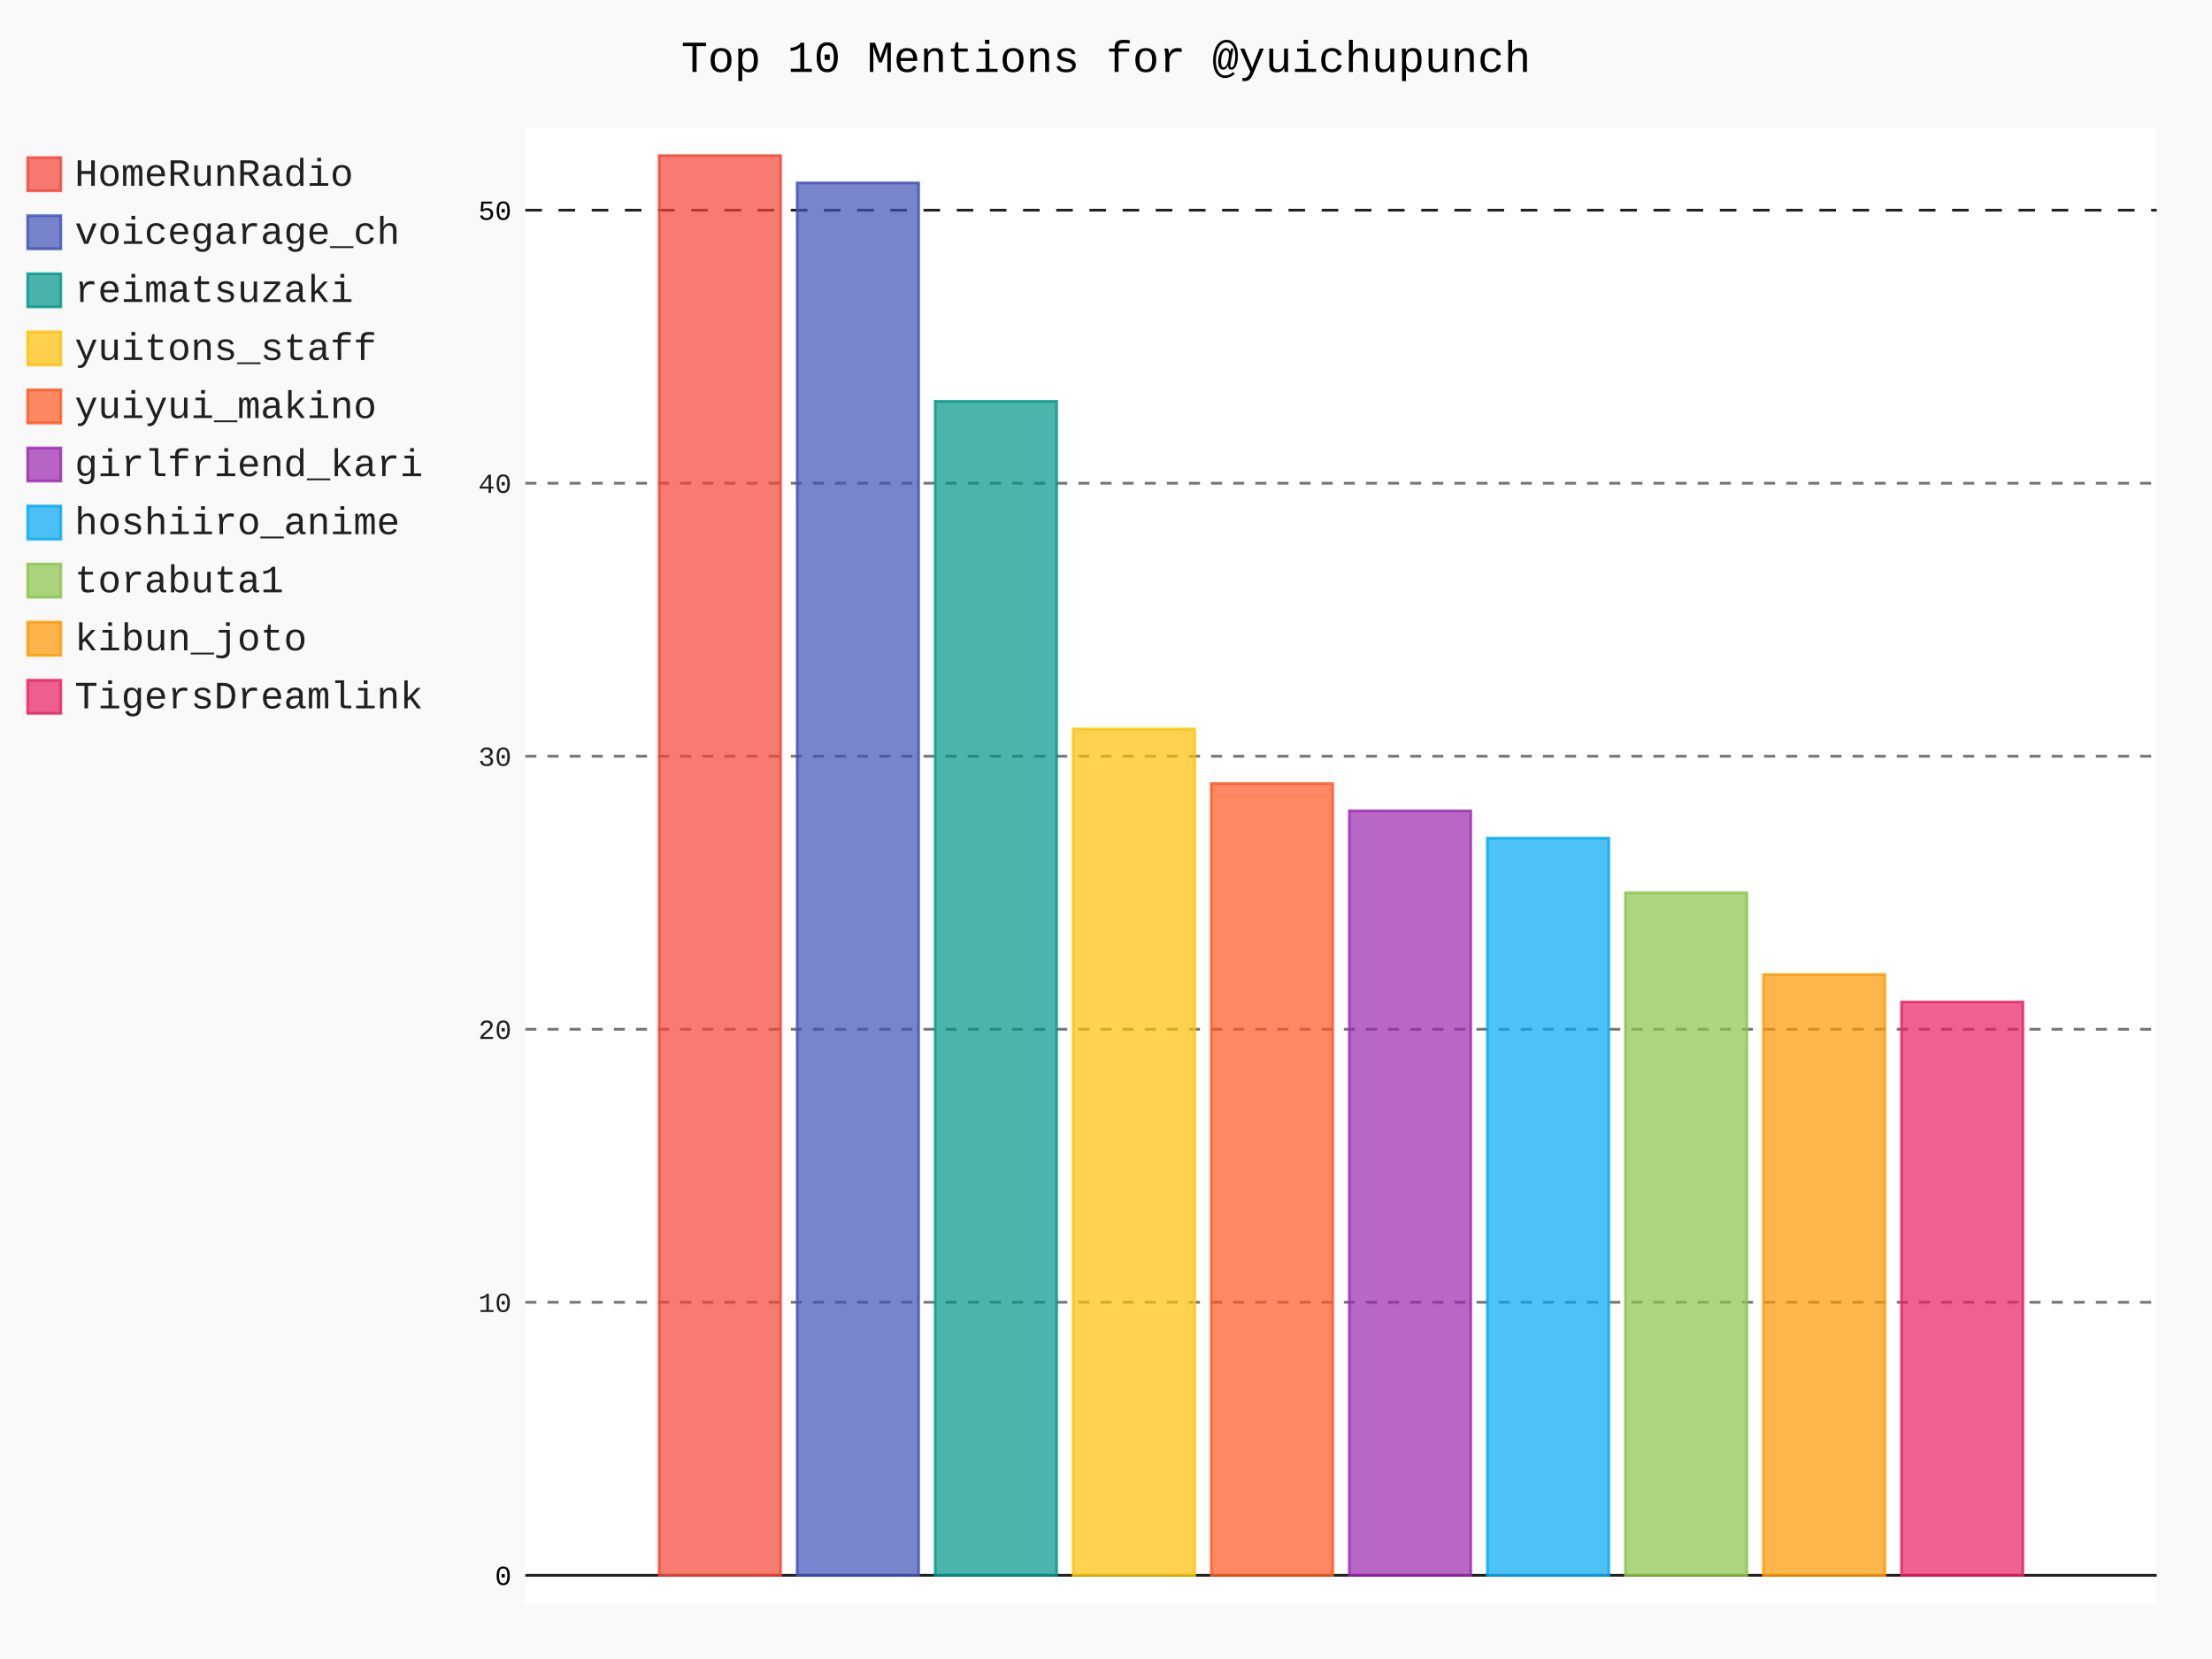
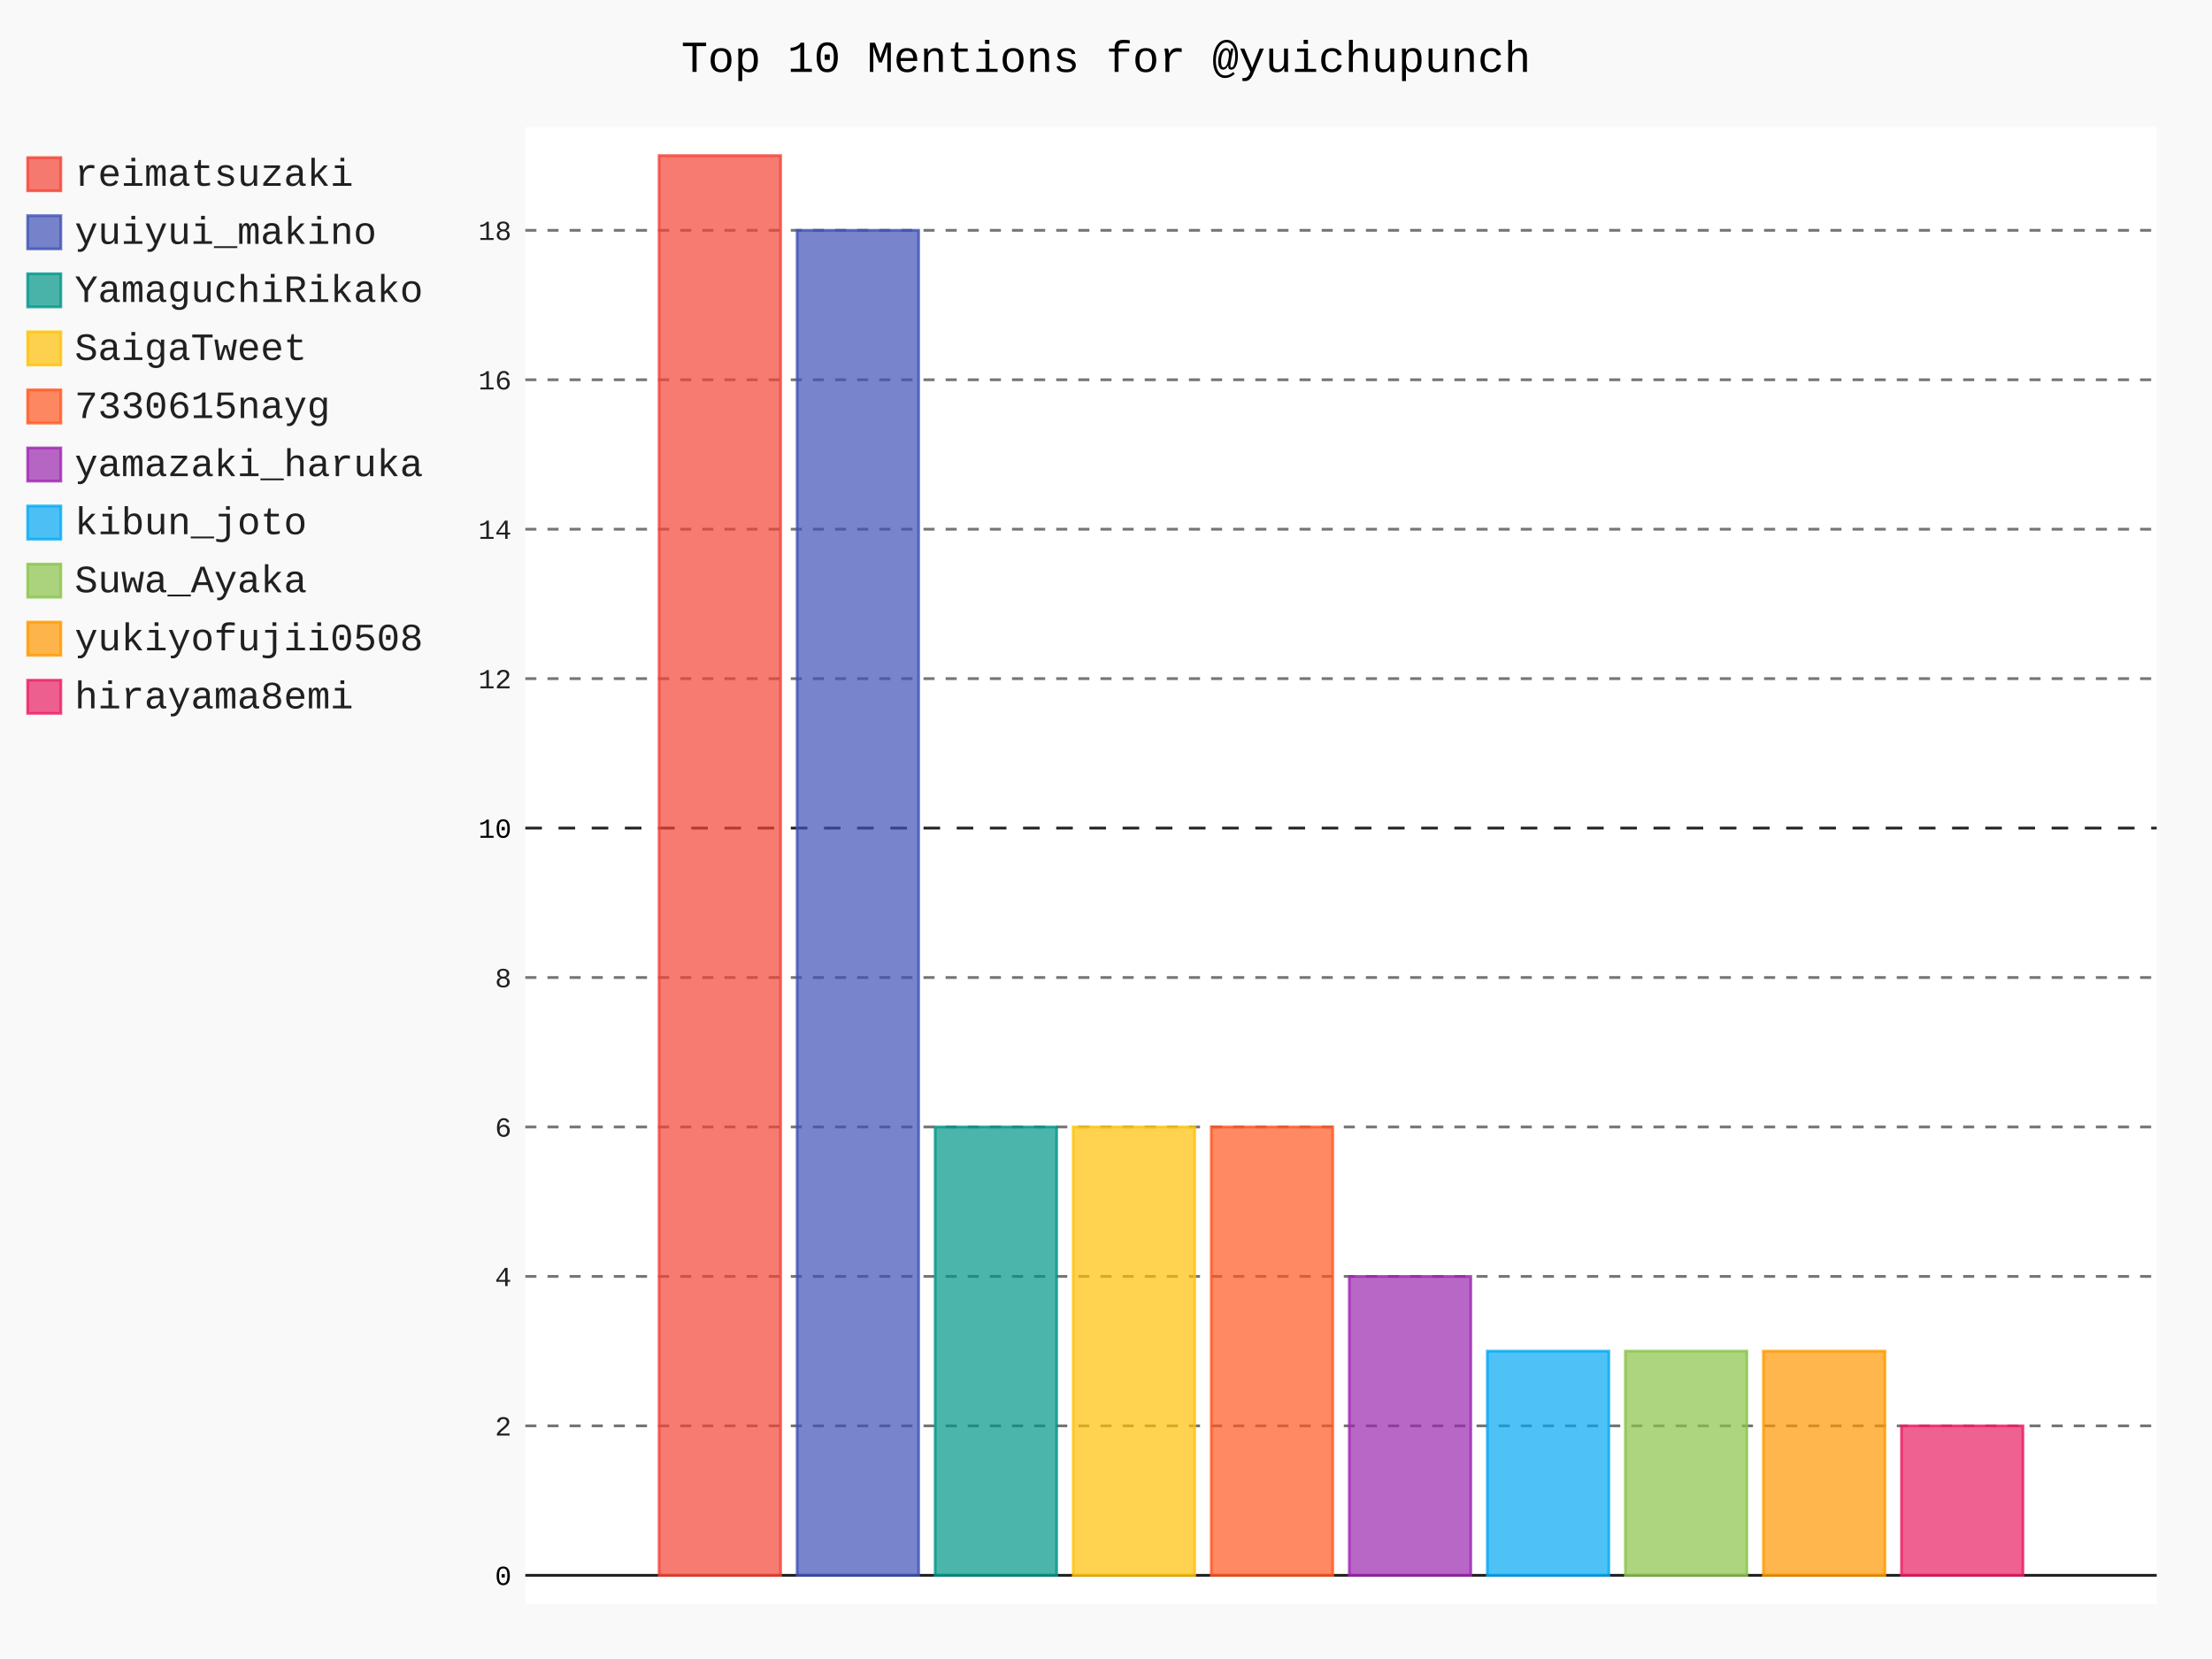
- <svg xmlns="http://www.w3.org/2000/svg" id="chart-26ad7cea-acc8-49a3-824b-adf9a7015bfc" class="pygal-chart" viewBox="0 0 800 600">
+ <svg xmlns="http://www.w3.org/2000/svg" id="chart-77d36ee0-3f58-48f7-8529-d57fa33c5d36" class="pygal-chart" viewBox="0 0 800 600">
  <defs>
-     <style type="text/css">#chart-26ad7cea-acc8-49a3-824b-adf9a7015bfc{-webkit-user-select:none;-webkit-font-smoothing:antialiased;font-family:Consolas,"Liberation Mono",Menlo,Courier,monospace}#chart-26ad7cea-acc8-49a3-824b-adf9a7015bfc .title{font-family:Consolas,"Liberation Mono",Menlo,Courier,monospace;font-size:16px}#chart-26ad7cea-acc8-49a3-824b-adf9a7015bfc .legends .legend text{font-family:Consolas,"Liberation Mono",Menlo,Courier,monospace;font-size:14px}#chart-26ad7cea-acc8-49a3-824b-adf9a7015bfc .axis text{font-family:Consolas,"Liberation Mono",Menlo,Courier,monospace;font-size:10px}#chart-26ad7cea-acc8-49a3-824b-adf9a7015bfc .axis text.major{font-family:Consolas,"Liberation Mono",Menlo,Courier,monospace;font-size:10px}#chart-26ad7cea-acc8-49a3-824b-adf9a7015bfc .text-overlay text.value{font-family:Consolas,"Liberation Mono",Menlo,Courier,monospace;font-size:16px}#chart-26ad7cea-acc8-49a3-824b-adf9a7015bfc .text-overlay text.label{font-family:Consolas,"Liberation Mono",Menlo,Courier,monospace;font-size:10px}#chart-26ad7cea-acc8-49a3-824b-adf9a7015bfc .tooltip{font-family:Consolas,"Liberation Mono",Menlo,Courier,monospace;font-size:14px}#chart-26ad7cea-acc8-49a3-824b-adf9a7015bfc text.no_data{font-family:Consolas,"Liberation Mono",Menlo,Courier,monospace;font-size:64px}
- #chart-26ad7cea-acc8-49a3-824b-adf9a7015bfc{background-color:rgba(249,249,249,1)}#chart-26ad7cea-acc8-49a3-824b-adf9a7015bfc path,#chart-26ad7cea-acc8-49a3-824b-adf9a7015bfc line,#chart-26ad7cea-acc8-49a3-824b-adf9a7015bfc rect,#chart-26ad7cea-acc8-49a3-824b-adf9a7015bfc circle{-webkit-transition:150ms;-moz-transition:150ms;transition:150ms}#chart-26ad7cea-acc8-49a3-824b-adf9a7015bfc .graph &gt; .background{fill:rgba(249,249,249,1)}#chart-26ad7cea-acc8-49a3-824b-adf9a7015bfc .plot &gt; .background{fill:rgba(255,255,255,1)}#chart-26ad7cea-acc8-49a3-824b-adf9a7015bfc .graph{fill:rgba(0,0,0,.87)}#chart-26ad7cea-acc8-49a3-824b-adf9a7015bfc text.no_data{fill:rgba(0,0,0,1)}#chart-26ad7cea-acc8-49a3-824b-adf9a7015bfc .title{fill:rgba(0,0,0,1)}#chart-26ad7cea-acc8-49a3-824b-adf9a7015bfc .legends .legend text{fill:rgba(0,0,0,.87)}#chart-26ad7cea-acc8-49a3-824b-adf9a7015bfc .legends .legend:hover text{fill:rgba(0,0,0,1)}#chart-26ad7cea-acc8-49a3-824b-adf9a7015bfc .axis .line{stroke:rgba(0,0,0,1)}#chart-26ad7cea-acc8-49a3-824b-adf9a7015bfc .axis .guide.line{stroke:rgba(0,0,0,.54)}#chart-26ad7cea-acc8-49a3-824b-adf9a7015bfc .axis .major.line{stroke:rgba(0,0,0,.87)}#chart-26ad7cea-acc8-49a3-824b-adf9a7015bfc .axis text.major{fill:rgba(0,0,0,1)}#chart-26ad7cea-acc8-49a3-824b-adf9a7015bfc .axis.y .guides:hover .guide.line,#chart-26ad7cea-acc8-49a3-824b-adf9a7015bfc .line-graph .axis.x .guides:hover .guide.line,#chart-26ad7cea-acc8-49a3-824b-adf9a7015bfc .stackedline-graph .axis.x .guides:hover .guide.line,#chart-26ad7cea-acc8-49a3-824b-adf9a7015bfc .xy-graph .axis.x .guides:hover .guide.line{stroke:rgba(0,0,0,1)}#chart-26ad7cea-acc8-49a3-824b-adf9a7015bfc .axis .guides:hover text{fill:rgba(0,0,0,1)}#chart-26ad7cea-acc8-49a3-824b-adf9a7015bfc .reactive{fill-opacity:.7;stroke-opacity:.8}#chart-26ad7cea-acc8-49a3-824b-adf9a7015bfc .ci{stroke:rgba(0,0,0,.87)}#chart-26ad7cea-acc8-49a3-824b-adf9a7015bfc .reactive.active,#chart-26ad7cea-acc8-49a3-824b-adf9a7015bfc .active .reactive{fill-opacity:.8;stroke-opacity:.9;stroke-width:4}#chart-26ad7cea-acc8-49a3-824b-adf9a7015bfc .ci .reactive.active{stroke-width:1.5}#chart-26ad7cea-acc8-49a3-824b-adf9a7015bfc .series text{fill:rgba(0,0,0,1)}#chart-26ad7cea-acc8-49a3-824b-adf9a7015bfc .tooltip rect{fill:rgba(255,255,255,1);stroke:rgba(0,0,0,1);-webkit-transition:opacity 150ms;-moz-transition:opacity 150ms;transition:opacity 150ms}#chart-26ad7cea-acc8-49a3-824b-adf9a7015bfc .tooltip .label{fill:rgba(0,0,0,.87)}#chart-26ad7cea-acc8-49a3-824b-adf9a7015bfc .tooltip .label{fill:rgba(0,0,0,.87)}#chart-26ad7cea-acc8-49a3-824b-adf9a7015bfc .tooltip .legend{font-size:.8em;fill:rgba(0,0,0,.54)}#chart-26ad7cea-acc8-49a3-824b-adf9a7015bfc .tooltip .x_label{font-size:.6em;fill:rgba(0,0,0,1)}#chart-26ad7cea-acc8-49a3-824b-adf9a7015bfc .tooltip .xlink{font-size:.5em;text-decoration:underline}#chart-26ad7cea-acc8-49a3-824b-adf9a7015bfc .tooltip .value{font-size:1.5em}#chart-26ad7cea-acc8-49a3-824b-adf9a7015bfc .bound{font-size:.5em}#chart-26ad7cea-acc8-49a3-824b-adf9a7015bfc .max-value{font-size:.75em;fill:rgba(0,0,0,.54)}#chart-26ad7cea-acc8-49a3-824b-adf9a7015bfc .map-element{fill:rgba(255,255,255,1);stroke:rgba(0,0,0,.54) !important}#chart-26ad7cea-acc8-49a3-824b-adf9a7015bfc .map-element .reactive{fill-opacity:inherit;stroke-opacity:inherit}#chart-26ad7cea-acc8-49a3-824b-adf9a7015bfc .color-0,#chart-26ad7cea-acc8-49a3-824b-adf9a7015bfc .color-0 a:visited{stroke:#F44336;fill:#F44336}#chart-26ad7cea-acc8-49a3-824b-adf9a7015bfc .color-1,#chart-26ad7cea-acc8-49a3-824b-adf9a7015bfc .color-1 a:visited{stroke:#3F51B5;fill:#3F51B5}#chart-26ad7cea-acc8-49a3-824b-adf9a7015bfc .color-2,#chart-26ad7cea-acc8-49a3-824b-adf9a7015bfc .color-2 a:visited{stroke:#009688;fill:#009688}#chart-26ad7cea-acc8-49a3-824b-adf9a7015bfc .color-3,#chart-26ad7cea-acc8-49a3-824b-adf9a7015bfc .color-3 a:visited{stroke:#FFC107;fill:#FFC107}#chart-26ad7cea-acc8-49a3-824b-adf9a7015bfc .color-4,#chart-26ad7cea-acc8-49a3-824b-adf9a7015bfc .color-4 a:visited{stroke:#FF5722;fill:#FF5722}#chart-26ad7cea-acc8-49a3-824b-adf9a7015bfc .color-5,#chart-26ad7cea-acc8-49a3-824b-adf9a7015bfc .color-5 a:visited{stroke:#9C27B0;fill:#9C27B0}#chart-26ad7cea-acc8-49a3-824b-adf9a7015bfc .color-6,#chart-26ad7cea-acc8-49a3-824b-adf9a7015bfc .color-6 a:visited{stroke:#03A9F4;fill:#03A9F4}#chart-26ad7cea-acc8-49a3-824b-adf9a7015bfc .color-7,#chart-26ad7cea-acc8-49a3-824b-adf9a7015bfc .color-7 a:visited{stroke:#8BC34A;fill:#8BC34A}#chart-26ad7cea-acc8-49a3-824b-adf9a7015bfc .color-8,#chart-26ad7cea-acc8-49a3-824b-adf9a7015bfc .color-8 a:visited{stroke:#FF9800;fill:#FF9800}#chart-26ad7cea-acc8-49a3-824b-adf9a7015bfc .color-9,#chart-26ad7cea-acc8-49a3-824b-adf9a7015bfc .color-9 a:visited{stroke:#E91E63;fill:#E91E63}#chart-26ad7cea-acc8-49a3-824b-adf9a7015bfc .text-overlay .color-0 text{fill:black}#chart-26ad7cea-acc8-49a3-824b-adf9a7015bfc .text-overlay .color-1 text{fill:black}#chart-26ad7cea-acc8-49a3-824b-adf9a7015bfc .text-overlay .color-2 text{fill:black}#chart-26ad7cea-acc8-49a3-824b-adf9a7015bfc .text-overlay .color-3 text{fill:black}#chart-26ad7cea-acc8-49a3-824b-adf9a7015bfc .text-overlay .color-4 text{fill:black}#chart-26ad7cea-acc8-49a3-824b-adf9a7015bfc .text-overlay .color-5 text{fill:black}#chart-26ad7cea-acc8-49a3-824b-adf9a7015bfc .text-overlay .color-6 text{fill:black}#chart-26ad7cea-acc8-49a3-824b-adf9a7015bfc .text-overlay .color-7 text{fill:black}#chart-26ad7cea-acc8-49a3-824b-adf9a7015bfc .text-overlay .color-8 text{fill:black}#chart-26ad7cea-acc8-49a3-824b-adf9a7015bfc .text-overlay .color-9 text{fill:black}
- #chart-26ad7cea-acc8-49a3-824b-adf9a7015bfc text.no_data{text-anchor:middle}#chart-26ad7cea-acc8-49a3-824b-adf9a7015bfc .guide.line{fill:none}#chart-26ad7cea-acc8-49a3-824b-adf9a7015bfc .centered{text-anchor:middle}#chart-26ad7cea-acc8-49a3-824b-adf9a7015bfc .title{text-anchor:middle}#chart-26ad7cea-acc8-49a3-824b-adf9a7015bfc .legends .legend text{fill-opacity:1}#chart-26ad7cea-acc8-49a3-824b-adf9a7015bfc .axis.x text{text-anchor:middle}#chart-26ad7cea-acc8-49a3-824b-adf9a7015bfc .axis.x:not(.web) text[transform]{text-anchor:start}#chart-26ad7cea-acc8-49a3-824b-adf9a7015bfc .axis.x:not(.web) text[transform].backwards{text-anchor:end}#chart-26ad7cea-acc8-49a3-824b-adf9a7015bfc .axis.y text{text-anchor:end}#chart-26ad7cea-acc8-49a3-824b-adf9a7015bfc .axis.y text[transform].backwards{text-anchor:start}#chart-26ad7cea-acc8-49a3-824b-adf9a7015bfc .axis.y2 text{text-anchor:start}#chart-26ad7cea-acc8-49a3-824b-adf9a7015bfc .axis.y2 text[transform].backwards{text-anchor:end}#chart-26ad7cea-acc8-49a3-824b-adf9a7015bfc .axis .guide.line{stroke-dasharray:4,4}#chart-26ad7cea-acc8-49a3-824b-adf9a7015bfc .axis .major.guide.line{stroke-dasharray:6,6}#chart-26ad7cea-acc8-49a3-824b-adf9a7015bfc .horizontal .axis.y .guide.line,#chart-26ad7cea-acc8-49a3-824b-adf9a7015bfc .horizontal .axis.y2 .guide.line,#chart-26ad7cea-acc8-49a3-824b-adf9a7015bfc .vertical .axis.x .guide.line{opacity:0}#chart-26ad7cea-acc8-49a3-824b-adf9a7015bfc .horizontal .axis.always_show .guide.line,#chart-26ad7cea-acc8-49a3-824b-adf9a7015bfc .vertical .axis.always_show .guide.line{opacity:1 !important}#chart-26ad7cea-acc8-49a3-824b-adf9a7015bfc .axis.y .guides:hover .guide.line,#chart-26ad7cea-acc8-49a3-824b-adf9a7015bfc .axis.y2 .guides:hover .guide.line,#chart-26ad7cea-acc8-49a3-824b-adf9a7015bfc .axis.x .guides:hover .guide.line{opacity:1}#chart-26ad7cea-acc8-49a3-824b-adf9a7015bfc .axis .guides:hover text{opacity:1}#chart-26ad7cea-acc8-49a3-824b-adf9a7015bfc .nofill{fill:none}#chart-26ad7cea-acc8-49a3-824b-adf9a7015bfc .subtle-fill{fill-opacity:.2}#chart-26ad7cea-acc8-49a3-824b-adf9a7015bfc .dot{stroke-width:1px;fill-opacity:1}#chart-26ad7cea-acc8-49a3-824b-adf9a7015bfc .dot.active{stroke-width:5px}#chart-26ad7cea-acc8-49a3-824b-adf9a7015bfc .dot.negative{fill:transparent}#chart-26ad7cea-acc8-49a3-824b-adf9a7015bfc text,#chart-26ad7cea-acc8-49a3-824b-adf9a7015bfc tspan{stroke:none !important}#chart-26ad7cea-acc8-49a3-824b-adf9a7015bfc .series text.active{opacity:1}#chart-26ad7cea-acc8-49a3-824b-adf9a7015bfc .tooltip rect{fill-opacity:.95;stroke-width:.5}#chart-26ad7cea-acc8-49a3-824b-adf9a7015bfc .tooltip text{fill-opacity:1}#chart-26ad7cea-acc8-49a3-824b-adf9a7015bfc .showable{visibility:hidden}#chart-26ad7cea-acc8-49a3-824b-adf9a7015bfc .showable.shown{visibility:visible}#chart-26ad7cea-acc8-49a3-824b-adf9a7015bfc .gauge-background{fill:rgba(229,229,229,1);stroke:none}#chart-26ad7cea-acc8-49a3-824b-adf9a7015bfc .bg-lines{stroke:rgba(249,249,249,1);stroke-width:2px}</style>
+     <style type="text/css">#chart-77d36ee0-3f58-48f7-8529-d57fa33c5d36{-webkit-user-select:none;-webkit-font-smoothing:antialiased;font-family:Consolas,"Liberation Mono",Menlo,Courier,monospace}#chart-77d36ee0-3f58-48f7-8529-d57fa33c5d36 .title{font-family:Consolas,"Liberation Mono",Menlo,Courier,monospace;font-size:16px}#chart-77d36ee0-3f58-48f7-8529-d57fa33c5d36 .legends .legend text{font-family:Consolas,"Liberation Mono",Menlo,Courier,monospace;font-size:14px}#chart-77d36ee0-3f58-48f7-8529-d57fa33c5d36 .axis text{font-family:Consolas,"Liberation Mono",Menlo,Courier,monospace;font-size:10px}#chart-77d36ee0-3f58-48f7-8529-d57fa33c5d36 .axis text.major{font-family:Consolas,"Liberation Mono",Menlo,Courier,monospace;font-size:10px}#chart-77d36ee0-3f58-48f7-8529-d57fa33c5d36 .text-overlay text.value{font-family:Consolas,"Liberation Mono",Menlo,Courier,monospace;font-size:16px}#chart-77d36ee0-3f58-48f7-8529-d57fa33c5d36 .text-overlay text.label{font-family:Consolas,"Liberation Mono",Menlo,Courier,monospace;font-size:10px}#chart-77d36ee0-3f58-48f7-8529-d57fa33c5d36 .tooltip{font-family:Consolas,"Liberation Mono",Menlo,Courier,monospace;font-size:14px}#chart-77d36ee0-3f58-48f7-8529-d57fa33c5d36 text.no_data{font-family:Consolas,"Liberation Mono",Menlo,Courier,monospace;font-size:64px}
+ #chart-77d36ee0-3f58-48f7-8529-d57fa33c5d36{background-color:rgba(249,249,249,1)}#chart-77d36ee0-3f58-48f7-8529-d57fa33c5d36 path,#chart-77d36ee0-3f58-48f7-8529-d57fa33c5d36 line,#chart-77d36ee0-3f58-48f7-8529-d57fa33c5d36 rect,#chart-77d36ee0-3f58-48f7-8529-d57fa33c5d36 circle{-webkit-transition:150ms;-moz-transition:150ms;transition:150ms}#chart-77d36ee0-3f58-48f7-8529-d57fa33c5d36 .graph &gt; .background{fill:rgba(249,249,249,1)}#chart-77d36ee0-3f58-48f7-8529-d57fa33c5d36 .plot &gt; .background{fill:rgba(255,255,255,1)}#chart-77d36ee0-3f58-48f7-8529-d57fa33c5d36 .graph{fill:rgba(0,0,0,.87)}#chart-77d36ee0-3f58-48f7-8529-d57fa33c5d36 text.no_data{fill:rgba(0,0,0,1)}#chart-77d36ee0-3f58-48f7-8529-d57fa33c5d36 .title{fill:rgba(0,0,0,1)}#chart-77d36ee0-3f58-48f7-8529-d57fa33c5d36 .legends .legend text{fill:rgba(0,0,0,.87)}#chart-77d36ee0-3f58-48f7-8529-d57fa33c5d36 .legends .legend:hover text{fill:rgba(0,0,0,1)}#chart-77d36ee0-3f58-48f7-8529-d57fa33c5d36 .axis .line{stroke:rgba(0,0,0,1)}#chart-77d36ee0-3f58-48f7-8529-d57fa33c5d36 .axis .guide.line{stroke:rgba(0,0,0,.54)}#chart-77d36ee0-3f58-48f7-8529-d57fa33c5d36 .axis .major.line{stroke:rgba(0,0,0,.87)}#chart-77d36ee0-3f58-48f7-8529-d57fa33c5d36 .axis text.major{fill:rgba(0,0,0,1)}#chart-77d36ee0-3f58-48f7-8529-d57fa33c5d36 .axis.y .guides:hover .guide.line,#chart-77d36ee0-3f58-48f7-8529-d57fa33c5d36 .line-graph .axis.x .guides:hover .guide.line,#chart-77d36ee0-3f58-48f7-8529-d57fa33c5d36 .stackedline-graph .axis.x .guides:hover .guide.line,#chart-77d36ee0-3f58-48f7-8529-d57fa33c5d36 .xy-graph .axis.x .guides:hover .guide.line{stroke:rgba(0,0,0,1)}#chart-77d36ee0-3f58-48f7-8529-d57fa33c5d36 .axis .guides:hover text{fill:rgba(0,0,0,1)}#chart-77d36ee0-3f58-48f7-8529-d57fa33c5d36 .reactive{fill-opacity:.7;stroke-opacity:.8}#chart-77d36ee0-3f58-48f7-8529-d57fa33c5d36 .ci{stroke:rgba(0,0,0,.87)}#chart-77d36ee0-3f58-48f7-8529-d57fa33c5d36 .reactive.active,#chart-77d36ee0-3f58-48f7-8529-d57fa33c5d36 .active .reactive{fill-opacity:.8;stroke-opacity:.9;stroke-width:4}#chart-77d36ee0-3f58-48f7-8529-d57fa33c5d36 .ci .reactive.active{stroke-width:1.5}#chart-77d36ee0-3f58-48f7-8529-d57fa33c5d36 .series text{fill:rgba(0,0,0,1)}#chart-77d36ee0-3f58-48f7-8529-d57fa33c5d36 .tooltip rect{fill:rgba(255,255,255,1);stroke:rgba(0,0,0,1);-webkit-transition:opacity 150ms;-moz-transition:opacity 150ms;transition:opacity 150ms}#chart-77d36ee0-3f58-48f7-8529-d57fa33c5d36 .tooltip .label{fill:rgba(0,0,0,.87)}#chart-77d36ee0-3f58-48f7-8529-d57fa33c5d36 .tooltip .label{fill:rgba(0,0,0,.87)}#chart-77d36ee0-3f58-48f7-8529-d57fa33c5d36 .tooltip .legend{font-size:.8em;fill:rgba(0,0,0,.54)}#chart-77d36ee0-3f58-48f7-8529-d57fa33c5d36 .tooltip .x_label{font-size:.6em;fill:rgba(0,0,0,1)}#chart-77d36ee0-3f58-48f7-8529-d57fa33c5d36 .tooltip .xlink{font-size:.5em;text-decoration:underline}#chart-77d36ee0-3f58-48f7-8529-d57fa33c5d36 .tooltip .value{font-size:1.5em}#chart-77d36ee0-3f58-48f7-8529-d57fa33c5d36 .bound{font-size:.5em}#chart-77d36ee0-3f58-48f7-8529-d57fa33c5d36 .max-value{font-size:.75em;fill:rgba(0,0,0,.54)}#chart-77d36ee0-3f58-48f7-8529-d57fa33c5d36 .map-element{fill:rgba(255,255,255,1);stroke:rgba(0,0,0,.54) !important}#chart-77d36ee0-3f58-48f7-8529-d57fa33c5d36 .map-element .reactive{fill-opacity:inherit;stroke-opacity:inherit}#chart-77d36ee0-3f58-48f7-8529-d57fa33c5d36 .color-0,#chart-77d36ee0-3f58-48f7-8529-d57fa33c5d36 .color-0 a:visited{stroke:#F44336;fill:#F44336}#chart-77d36ee0-3f58-48f7-8529-d57fa33c5d36 .color-1,#chart-77d36ee0-3f58-48f7-8529-d57fa33c5d36 .color-1 a:visited{stroke:#3F51B5;fill:#3F51B5}#chart-77d36ee0-3f58-48f7-8529-d57fa33c5d36 .color-2,#chart-77d36ee0-3f58-48f7-8529-d57fa33c5d36 .color-2 a:visited{stroke:#009688;fill:#009688}#chart-77d36ee0-3f58-48f7-8529-d57fa33c5d36 .color-3,#chart-77d36ee0-3f58-48f7-8529-d57fa33c5d36 .color-3 a:visited{stroke:#FFC107;fill:#FFC107}#chart-77d36ee0-3f58-48f7-8529-d57fa33c5d36 .color-4,#chart-77d36ee0-3f58-48f7-8529-d57fa33c5d36 .color-4 a:visited{stroke:#FF5722;fill:#FF5722}#chart-77d36ee0-3f58-48f7-8529-d57fa33c5d36 .color-5,#chart-77d36ee0-3f58-48f7-8529-d57fa33c5d36 .color-5 a:visited{stroke:#9C27B0;fill:#9C27B0}#chart-77d36ee0-3f58-48f7-8529-d57fa33c5d36 .color-6,#chart-77d36ee0-3f58-48f7-8529-d57fa33c5d36 .color-6 a:visited{stroke:#03A9F4;fill:#03A9F4}#chart-77d36ee0-3f58-48f7-8529-d57fa33c5d36 .color-7,#chart-77d36ee0-3f58-48f7-8529-d57fa33c5d36 .color-7 a:visited{stroke:#8BC34A;fill:#8BC34A}#chart-77d36ee0-3f58-48f7-8529-d57fa33c5d36 .color-8,#chart-77d36ee0-3f58-48f7-8529-d57fa33c5d36 .color-8 a:visited{stroke:#FF9800;fill:#FF9800}#chart-77d36ee0-3f58-48f7-8529-d57fa33c5d36 .color-9,#chart-77d36ee0-3f58-48f7-8529-d57fa33c5d36 .color-9 a:visited{stroke:#E91E63;fill:#E91E63}#chart-77d36ee0-3f58-48f7-8529-d57fa33c5d36 .text-overlay .color-0 text{fill:black}#chart-77d36ee0-3f58-48f7-8529-d57fa33c5d36 .text-overlay .color-1 text{fill:black}#chart-77d36ee0-3f58-48f7-8529-d57fa33c5d36 .text-overlay .color-2 text{fill:black}#chart-77d36ee0-3f58-48f7-8529-d57fa33c5d36 .text-overlay .color-3 text{fill:black}#chart-77d36ee0-3f58-48f7-8529-d57fa33c5d36 .text-overlay .color-4 text{fill:black}#chart-77d36ee0-3f58-48f7-8529-d57fa33c5d36 .text-overlay .color-5 text{fill:black}#chart-77d36ee0-3f58-48f7-8529-d57fa33c5d36 .text-overlay .color-6 text{fill:black}#chart-77d36ee0-3f58-48f7-8529-d57fa33c5d36 .text-overlay .color-7 text{fill:black}#chart-77d36ee0-3f58-48f7-8529-d57fa33c5d36 .text-overlay .color-8 text{fill:black}#chart-77d36ee0-3f58-48f7-8529-d57fa33c5d36 .text-overlay .color-9 text{fill:black}
+ #chart-77d36ee0-3f58-48f7-8529-d57fa33c5d36 text.no_data{text-anchor:middle}#chart-77d36ee0-3f58-48f7-8529-d57fa33c5d36 .guide.line{fill:none}#chart-77d36ee0-3f58-48f7-8529-d57fa33c5d36 .centered{text-anchor:middle}#chart-77d36ee0-3f58-48f7-8529-d57fa33c5d36 .title{text-anchor:middle}#chart-77d36ee0-3f58-48f7-8529-d57fa33c5d36 .legends .legend text{fill-opacity:1}#chart-77d36ee0-3f58-48f7-8529-d57fa33c5d36 .axis.x text{text-anchor:middle}#chart-77d36ee0-3f58-48f7-8529-d57fa33c5d36 .axis.x:not(.web) text[transform]{text-anchor:start}#chart-77d36ee0-3f58-48f7-8529-d57fa33c5d36 .axis.x:not(.web) text[transform].backwards{text-anchor:end}#chart-77d36ee0-3f58-48f7-8529-d57fa33c5d36 .axis.y text{text-anchor:end}#chart-77d36ee0-3f58-48f7-8529-d57fa33c5d36 .axis.y text[transform].backwards{text-anchor:start}#chart-77d36ee0-3f58-48f7-8529-d57fa33c5d36 .axis.y2 text{text-anchor:start}#chart-77d36ee0-3f58-48f7-8529-d57fa33c5d36 .axis.y2 text[transform].backwards{text-anchor:end}#chart-77d36ee0-3f58-48f7-8529-d57fa33c5d36 .axis .guide.line{stroke-dasharray:4,4}#chart-77d36ee0-3f58-48f7-8529-d57fa33c5d36 .axis .major.guide.line{stroke-dasharray:6,6}#chart-77d36ee0-3f58-48f7-8529-d57fa33c5d36 .horizontal .axis.y .guide.line,#chart-77d36ee0-3f58-48f7-8529-d57fa33c5d36 .horizontal .axis.y2 .guide.line,#chart-77d36ee0-3f58-48f7-8529-d57fa33c5d36 .vertical .axis.x .guide.line{opacity:0}#chart-77d36ee0-3f58-48f7-8529-d57fa33c5d36 .horizontal .axis.always_show .guide.line,#chart-77d36ee0-3f58-48f7-8529-d57fa33c5d36 .vertical .axis.always_show .guide.line{opacity:1 !important}#chart-77d36ee0-3f58-48f7-8529-d57fa33c5d36 .axis.y .guides:hover .guide.line,#chart-77d36ee0-3f58-48f7-8529-d57fa33c5d36 .axis.y2 .guides:hover .guide.line,#chart-77d36ee0-3f58-48f7-8529-d57fa33c5d36 .axis.x .guides:hover .guide.line{opacity:1}#chart-77d36ee0-3f58-48f7-8529-d57fa33c5d36 .axis .guides:hover text{opacity:1}#chart-77d36ee0-3f58-48f7-8529-d57fa33c5d36 .nofill{fill:none}#chart-77d36ee0-3f58-48f7-8529-d57fa33c5d36 .subtle-fill{fill-opacity:.2}#chart-77d36ee0-3f58-48f7-8529-d57fa33c5d36 .dot{stroke-width:1px;fill-opacity:1}#chart-77d36ee0-3f58-48f7-8529-d57fa33c5d36 .dot.active{stroke-width:5px}#chart-77d36ee0-3f58-48f7-8529-d57fa33c5d36 .dot.negative{fill:transparent}#chart-77d36ee0-3f58-48f7-8529-d57fa33c5d36 text,#chart-77d36ee0-3f58-48f7-8529-d57fa33c5d36 tspan{stroke:none !important}#chart-77d36ee0-3f58-48f7-8529-d57fa33c5d36 .series text.active{opacity:1}#chart-77d36ee0-3f58-48f7-8529-d57fa33c5d36 .tooltip rect{fill-opacity:.95;stroke-width:.5}#chart-77d36ee0-3f58-48f7-8529-d57fa33c5d36 .tooltip text{fill-opacity:1}#chart-77d36ee0-3f58-48f7-8529-d57fa33c5d36 .showable{visibility:hidden}#chart-77d36ee0-3f58-48f7-8529-d57fa33c5d36 .showable.shown{visibility:visible}#chart-77d36ee0-3f58-48f7-8529-d57fa33c5d36 .gauge-background{fill:rgba(229,229,229,1);stroke:none}#chart-77d36ee0-3f58-48f7-8529-d57fa33c5d36 .bg-lines{stroke:rgba(249,249,249,1);stroke-width:2px}</style>
  </defs>
  <g class="graph bar-graph vertical">
    <rect class="background" height="600" width="800" x="0" y="0" />
    <g class="plot" transform="translate(190, 46)">
      <rect class="background" height="534" width="590.0" x="0" y="0" />
      <g class="axis y always_show">
        <g class="guides">
          <path class="axis major line" d="M0 523.731 h590" />
          <text class="major" x="-5" y="527.231">0</text>
        </g>
        <g class="guides">
-           <path class="guide line" d="M0 424.988 h590" />
-           <text class="" x="-5" y="428.488">10</text>
-         </g>
-         <g class="guides">
-           <path class="guide line" d="M0 326.246 h590" />
-           <text class="" x="-5" y="329.746">20</text>
-         </g>
-         <g class="guides">
-           <path class="guide line" d="M0 227.503 h590" />
-           <text class="" x="-5" y="231.003">30</text>
-         </g>
-         <g class="guides">
-           <path class="guide line" d="M0 128.76 h590" />
-           <text class="" x="-5" y="132.26">40</text>
-         </g>
-         <g class="guides">
-           <path class="major guide line" d="M0 30.018 h590" />
-           <text class="major" x="-5" y="33.518">50</text>
+           <path class="guide line" d="M0 469.682 h590" />
+           <text class="" x="-5" y="473.182">2</text>
+         </g>
+         <g class="guides">
+           <path class="guide line" d="M0 415.634 h590" />
+           <text class="" x="-5" y="419.134">4</text>
+         </g>
+         <g class="guides">
+           <path class="guide line" d="M0 361.585 h590" />
+           <text class="" x="-5" y="365.085">6</text>
+         </g>
+         <g class="guides">
+           <path class="guide line" d="M0 307.536 h590" />
+           <text class="" x="-5" y="311.036">8</text>
+         </g>
+         <g class="guides">
+           <path class="major guide line" d="M0 253.488 h590" />
+           <text class="major" x="-5" y="256.988">10</text>
+         </g>
+         <g class="guides">
+           <path class="guide line" d="M0 199.439 h590" />
+           <text class="" x="-5" y="202.939">12</text>
+         </g>
+         <g class="guides">
+           <path class="guide line" d="M0 145.391 h590" />
+           <text class="" x="-5" y="148.891">14</text>
+         </g>
+         <g class="guides">
+           <path class="guide line" d="M0 91.342 h590" />
+           <text class="" x="-5" y="94.842">16</text>
+         </g>
+         <g class="guides">
+           <path class="guide line" d="M0 37.294 h590" />
+           <text class="" x="-5" y="40.794">18</text>
        </g>
      </g>
      <g class="series serie-0 color-0">
        <g class="bars">
          <g class="bar">
            <rect class="rect reactive tooltip-trigger" height="513.462" rx="0" ry="0" width="43.932" x="48.38" y="10.269" />
          </g>
        </g>
      </g>
      <g class="series serie-1 color-1">
        <g class="bars">
          <g class="bar">
-             <rect class="rect reactive tooltip-trigger" height="503.587" rx="0" ry="0" width="43.932" x="98.303" y="20.143" />
+             <rect class="rect reactive tooltip-trigger" height="486.437" rx="0" ry="0" width="43.932" x="98.303" y="37.294" />
          </g>
        </g>
      </g>
      <g class="series serie-2 color-2">
        <g class="bars">
          <g class="bar">
-             <rect class="rect reactive tooltip-trigger" height="424.593" rx="0" ry="0" width="43.932" x="148.226" y="99.138" />
+             <rect class="rect reactive tooltip-trigger" height="162.146" rx="0" ry="0" width="43.932" x="148.226" y="361.585" />
          </g>
        </g>
      </g>
      <g class="series serie-3 color-3">
        <g class="bars">
          <g class="bar">
-             <rect class="rect reactive tooltip-trigger" height="306.102" rx="0" ry="0" width="43.932" x="198.149" y="217.629" />
+             <rect class="rect reactive tooltip-trigger" height="162.146" rx="0" ry="0" width="43.932" x="198.149" y="361.585" />
          </g>
        </g>
      </g>
      <g class="series serie-4 color-4">
        <g class="bars">
          <g class="bar">
-             <rect class="rect reactive tooltip-trigger" height="286.354" rx="0" ry="0" width="43.932" x="248.072" y="237.377" />
+             <rect class="rect reactive tooltip-trigger" height="162.146" rx="0" ry="0" width="43.932" x="248.072" y="361.585" />
          </g>
        </g>
      </g>
      <g class="series serie-5 color-5">
        <g class="bars">
          <g class="bar">
-             <rect class="rect reactive tooltip-trigger" height="276.479" rx="0" ry="0" width="43.932" x="297.995" y="247.251" />
+             <rect class="rect reactive tooltip-trigger" height="108.097" rx="0" ry="0" width="43.932" x="297.995" y="415.634" />
          </g>
        </g>
      </g>
      <g class="series serie-6 color-6">
        <g class="bars">
          <g class="bar">
-             <rect class="rect reactive tooltip-trigger" height="266.605" rx="0" ry="0" width="43.932" x="347.918" y="257.126" />
+             <rect class="rect reactive tooltip-trigger" height="81.073" rx="0" ry="0" width="43.932" x="347.918" y="442.658" />
          </g>
        </g>
      </g>
      <g class="series serie-7 color-7">
        <g class="bars">
          <g class="bar">
-             <rect class="rect reactive tooltip-trigger" height="246.857" rx="0" ry="0" width="43.932" x="397.842" y="276.874" />
+             <rect class="rect reactive tooltip-trigger" height="81.073" rx="0" ry="0" width="43.932" x="397.842" y="442.658" />
          </g>
        </g>
      </g>
      <g class="series serie-8 color-8">
        <g class="bars">
          <g class="bar">
-             <rect class="rect reactive tooltip-trigger" height="217.234" rx="0" ry="0" width="43.932" x="447.765" y="306.497" />
+             <rect class="rect reactive tooltip-trigger" height="81.073" rx="0" ry="0" width="43.932" x="447.765" y="442.658" />
          </g>
        </g>
      </g>
      <g class="series serie-9 color-9">
        <g class="bars">
          <g class="bar">
-             <rect class="rect reactive tooltip-trigger" height="207.359" rx="0" ry="0" width="43.932" x="497.688" y="316.371" />
+             <rect class="rect reactive tooltip-trigger" height="54.049" rx="0" ry="0" width="43.932" x="497.688" y="469.682" />
          </g>
        </g>
      </g>
    </g>
    <g class="titles">
      <text class="title plot_title" x="400.0" y="26">Top 10 Mentions for @yuichupunch</text>
    </g>
    <g class="plot overlay" transform="translate(190, 46)">
      <g class="series serie-0 color-0" />
      <g class="series serie-1 color-1" />
      <g class="series serie-2 color-2" />
      <g class="series serie-3 color-3" />
      <g class="series serie-4 color-4" />
      <g class="series serie-5 color-5" />
      <g class="series serie-6 color-6" />
      <g class="series serie-7 color-7" />
      <g class="series serie-8 color-8" />
      <g class="series serie-9 color-9" />
    </g>
    <g class="plot text-overlay" transform="translate(190, 46)">
      <g class="series serie-0 color-0" />
      <g class="series serie-1 color-1" />
      <g class="series serie-2 color-2" />
      <g class="series serie-3 color-3" />
      <g class="series serie-4 color-4" />
      <g class="series serie-5 color-5" />
      <g class="series serie-6 color-6" />
      <g class="series serie-7 color-7" />
      <g class="series serie-8 color-8" />
      <g class="series serie-9 color-9" />
    </g>
    <g class="plot tooltip-overlay" transform="translate(190, 46)">
      <g class="tooltip" style="opacity: 0" transform="translate(0 0)">
        <rect class="tooltip-box" height="0" rx="0" ry="0" width="0" />
        <g class="text" />
      </g>
    </g>
    <g class="legends" transform="translate(10, 56)">
      <g class="legend reactive activate-serie" id="activate-serie-0">
        <rect class="color-0 reactive" height="12" width="12" x="0.0" y="1.0" />
-         <text x="17.0" y="11.2">HomeRunRadio</text>
+         <text x="17.0" y="11.2">reimatsuzaki</text>
      </g>
      <g class="legend reactive activate-serie" id="activate-serie-1">
        <rect class="color-1 reactive" height="12" width="12" x="0.0" y="22.0" />
-         <text x="17.0" y="32.2">voicegarage_ch</text>
+         <text x="17.0" y="32.2">yuiyui_makino</text>
      </g>
      <g class="legend reactive activate-serie" id="activate-serie-2">
        <rect class="color-2 reactive" height="12" width="12" x="0.0" y="43.0" />
-         <text x="17.0" y="53.2">reimatsuzaki</text>
+         <text x="17.0" y="53.2">YamaguchiRikako</text>
      </g>
      <g class="legend reactive activate-serie" id="activate-serie-3">
        <rect class="color-3 reactive" height="12" width="12" x="0.0" y="64.0" />
-         <text x="17.0" y="74.2">yuitons_staff</text>
+         <text x="17.0" y="74.2">SaigaTweet</text>
      </g>
      <g class="legend reactive activate-serie" id="activate-serie-4">
        <rect class="color-4 reactive" height="12" width="12" x="0.0" y="85.0" />
-         <text x="17.0" y="95.2">yuiyui_makino</text>
+         <text x="17.0" y="95.2">7330615nayg</text>
      </g>
      <g class="legend reactive activate-serie" id="activate-serie-5">
        <rect class="color-5 reactive" height="12" width="12" x="0.0" y="106.0" />
-         <text x="17.0" y="116.2">girlfriend_kari</text>
+         <text x="17.0" y="116.2">yamazaki_haruka</text>
      </g>
      <g class="legend reactive activate-serie" id="activate-serie-6">
        <rect class="color-6 reactive" height="12" width="12" x="0.0" y="127.0" />
-         <text x="17.0" y="137.2">hoshiiro_anime</text>
+         <text x="17.0" y="137.2">kibun_joto</text>
      </g>
      <g class="legend reactive activate-serie" id="activate-serie-7">
        <rect class="color-7 reactive" height="12" width="12" x="0.0" y="148.0" />
-         <text x="17.0" y="158.2">torabuta1</text>
+         <text x="17.0" y="158.2">Suwa_Ayaka</text>
      </g>
      <g class="legend reactive activate-serie" id="activate-serie-8">
        <rect class="color-8 reactive" height="12" width="12" x="0.0" y="169.0" />
-         <text x="17.0" y="179.2">kibun_joto</text>
+         <text x="17.0" y="179.2">yukiyofujii0508</text>
      </g>
      <g class="legend reactive activate-serie" id="activate-serie-9">
        <rect class="color-9 reactive" height="12" width="12" x="0.0" y="190.0" />
-         <text x="17.0" y="200.2">TigersDreamlink</text>
+         <text x="17.0" y="200.2">hirayama8emi</text>
      </g>
    </g>
    <g class="legends" transform="translate(790, 56)" />
  </g>
</svg>
